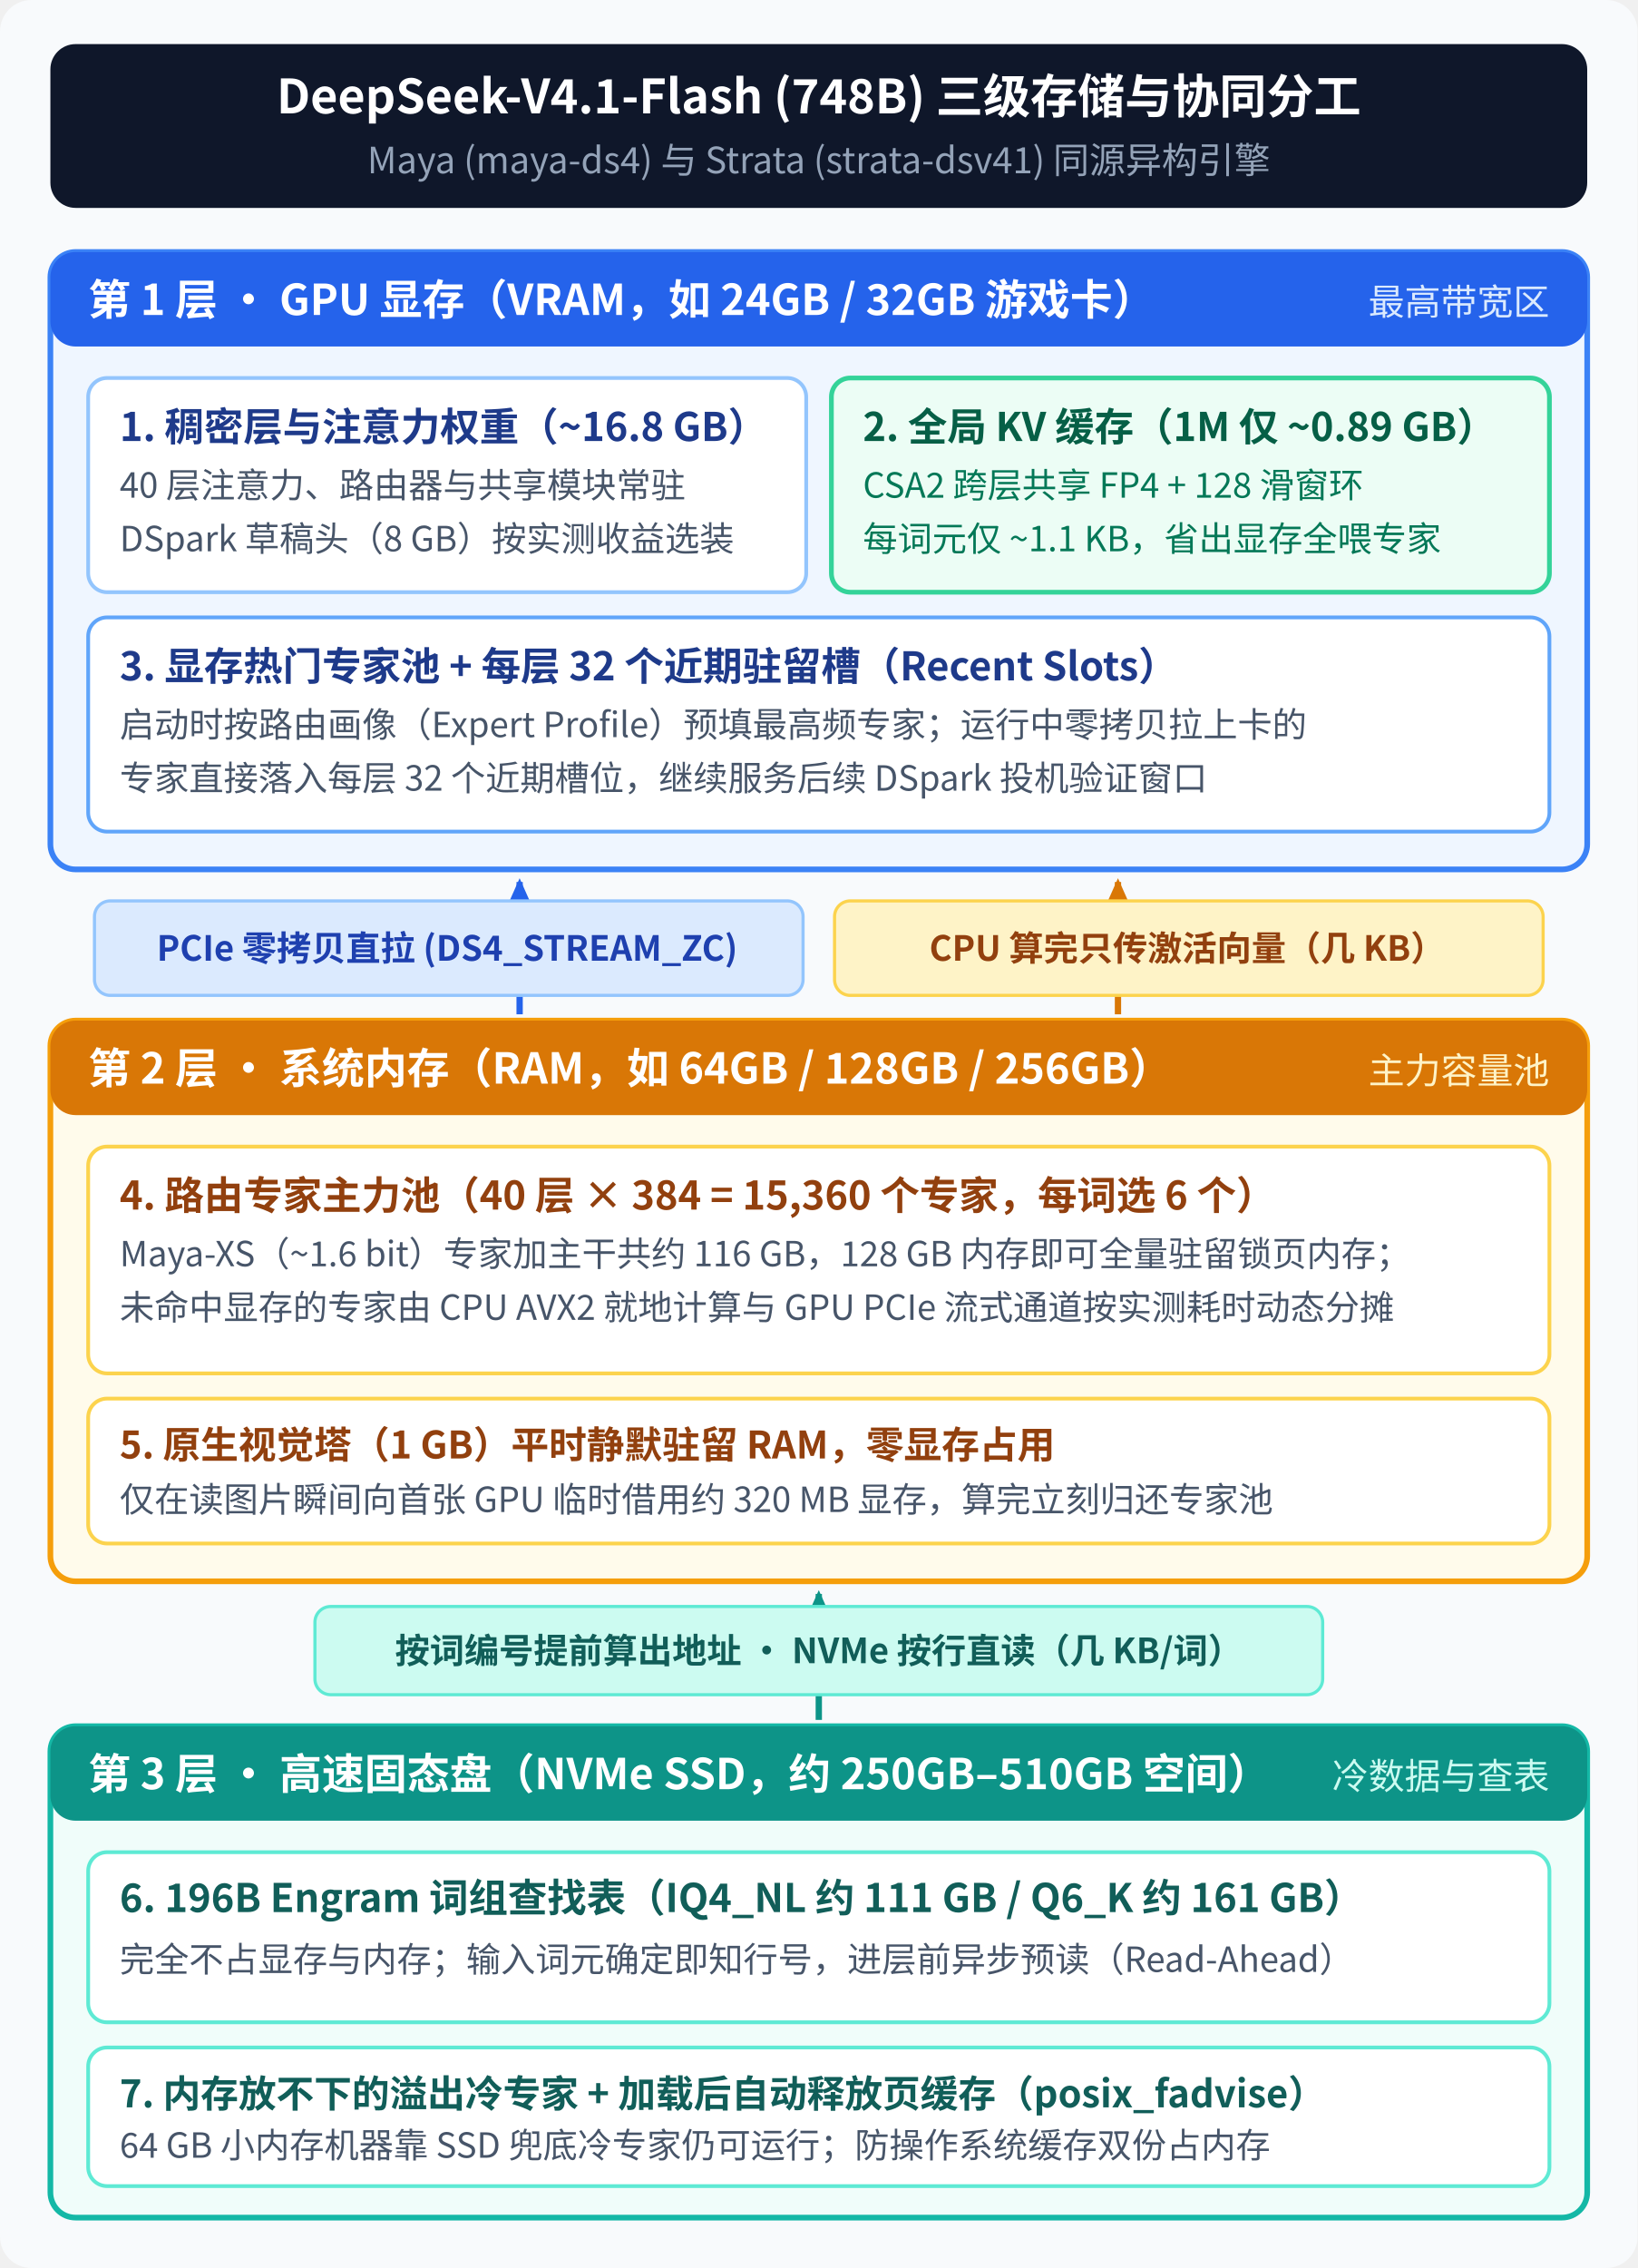
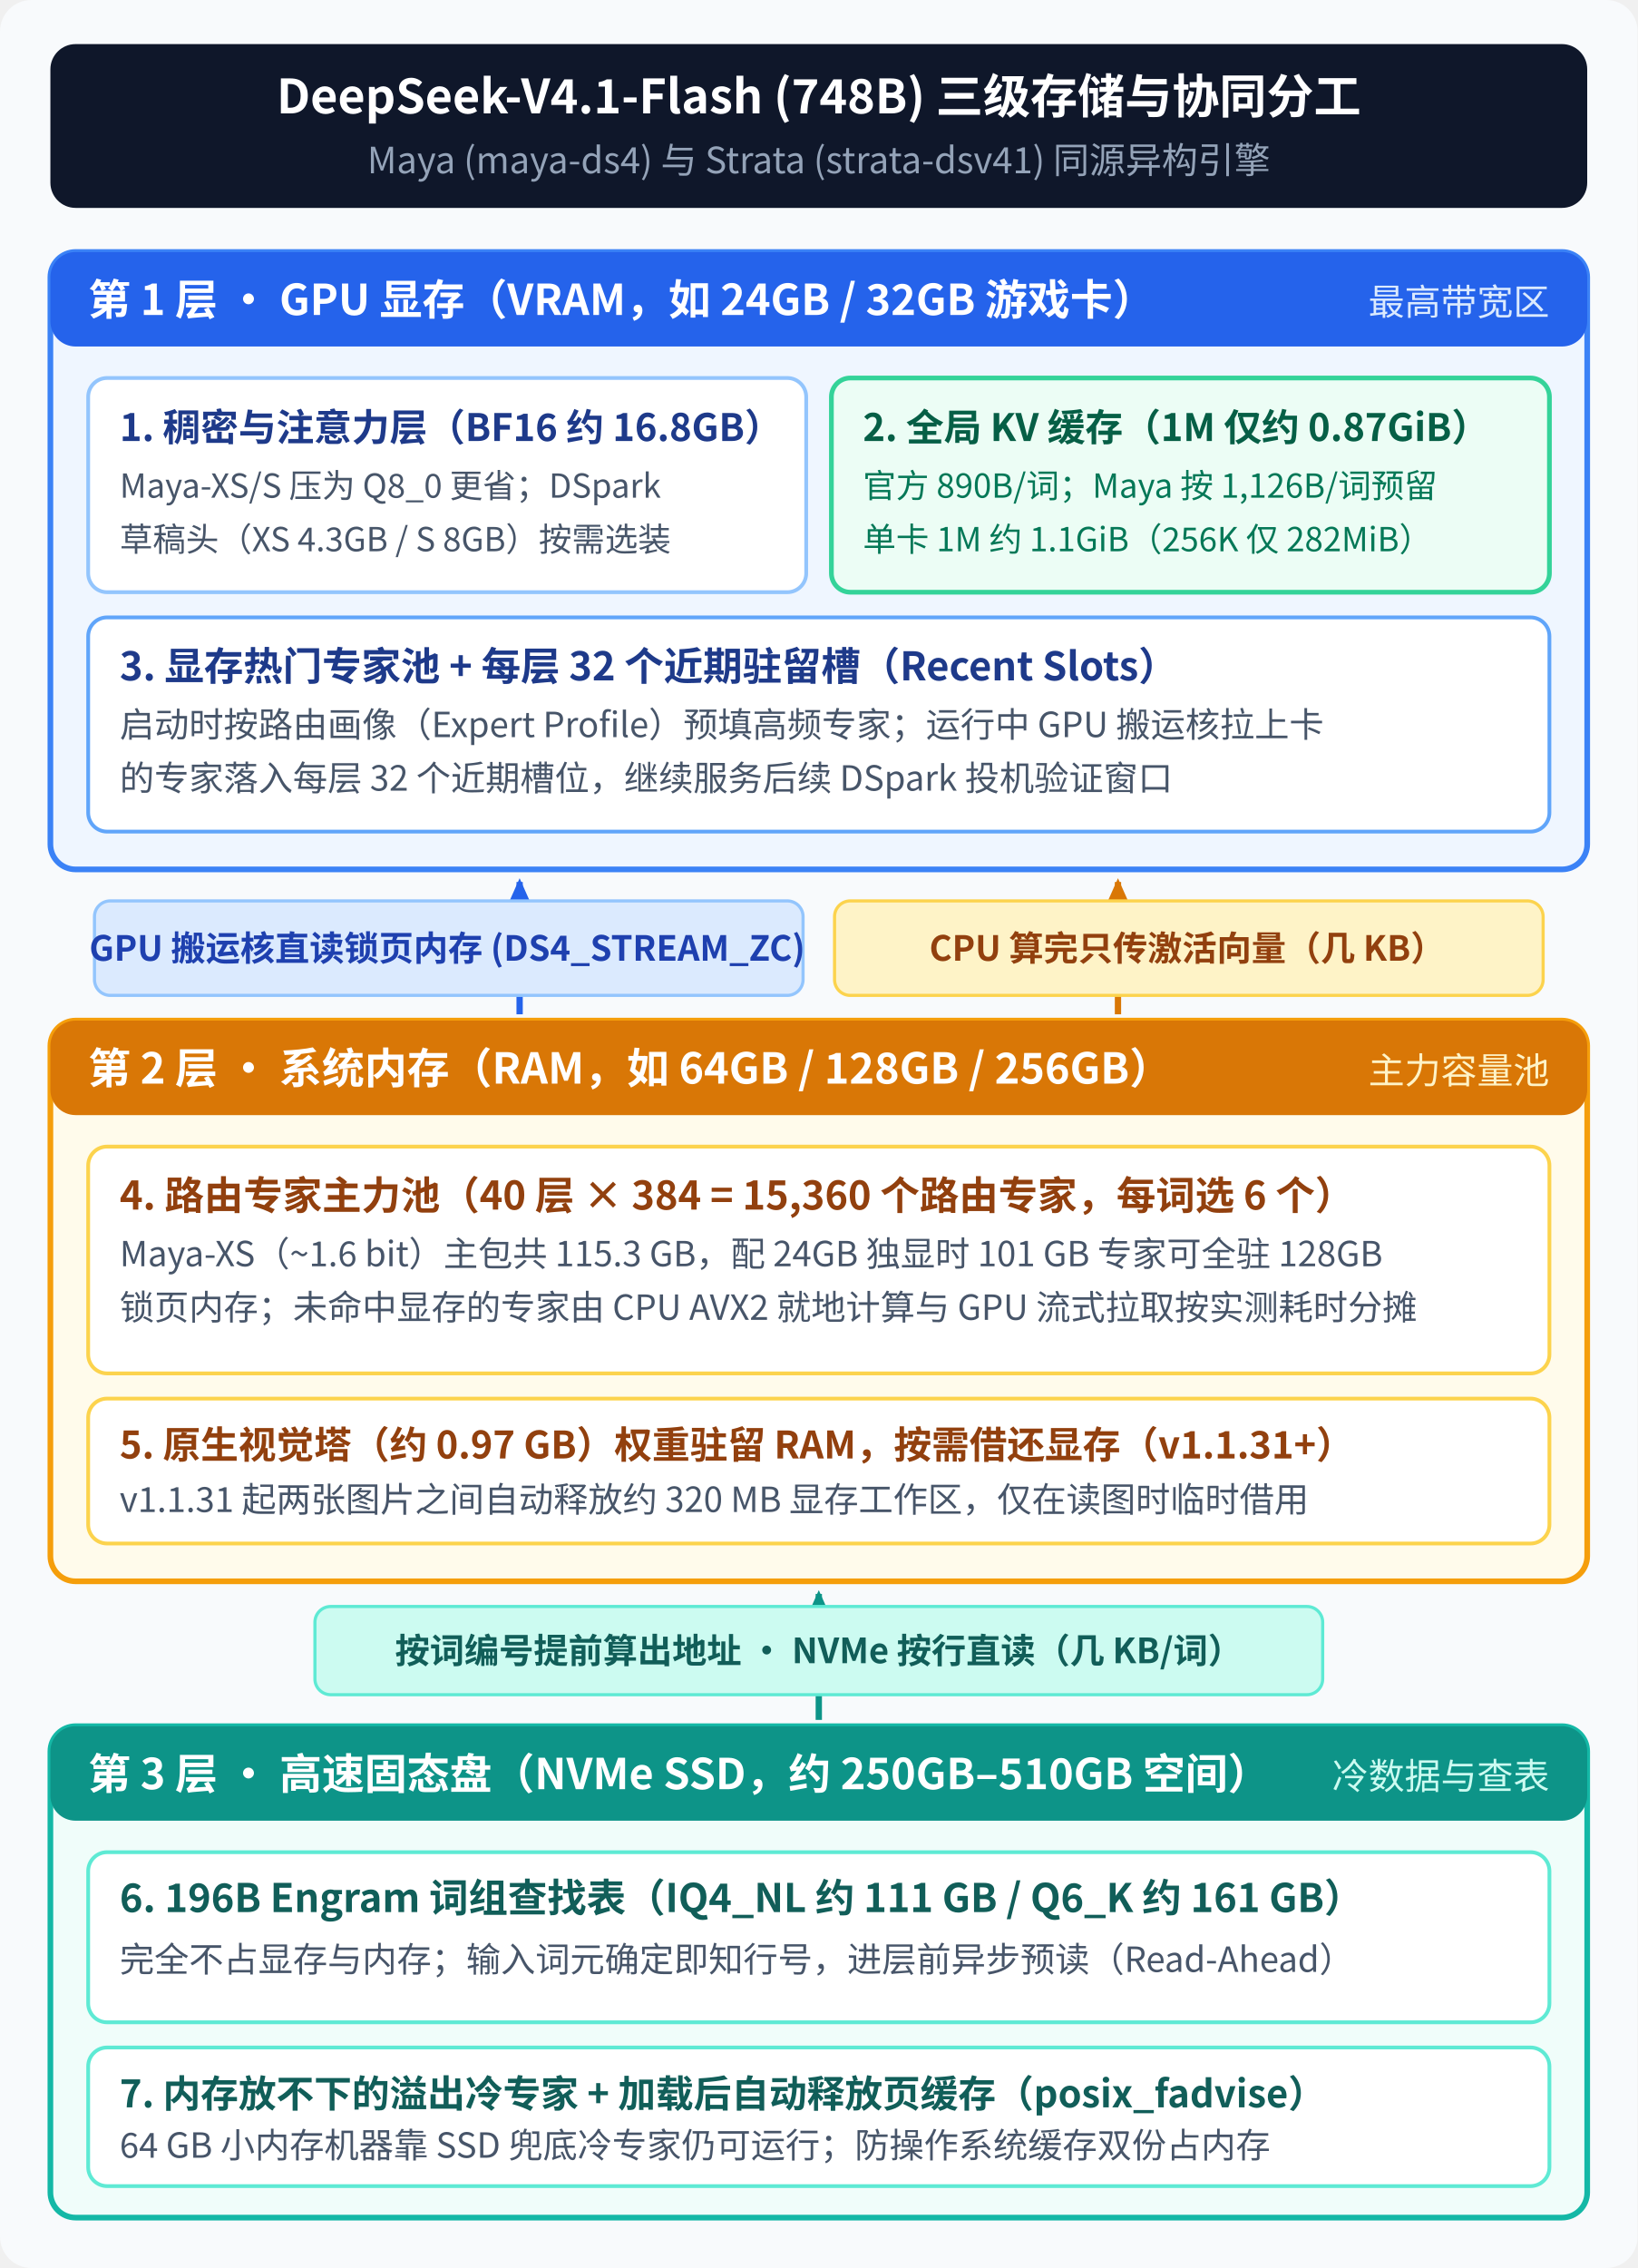
<svg xmlns="http://www.w3.org/2000/svg" viewBox="0 0 520 720" width="520" height="720" font-family="'WenQuanYi Micro Hei', 'Noto Sans CJK SC', 'Microsoft YaHei', sans-serif">
  <defs>
    <marker id="arrow-blue" viewBox="0 0 10 10" refX="8" refY="5" markerWidth="6" markerHeight="6" orient="auto-start-reverse">
      <path d="M 0 1 L 9 5 L 0 9 z" fill="#2563eb" />
    </marker>
    <marker id="arrow-amber" viewBox="0 0 10 10" refX="8" refY="5" markerWidth="6" markerHeight="6" orient="auto-start-reverse">
      <path d="M 0 1 L 9 5 L 0 9 z" fill="#d97706" />
    </marker>
    <marker id="arrow-teal" viewBox="0 0 10 10" refX="8" refY="5" markerWidth="6" markerHeight="6" orient="auto-start-reverse">
      <path d="M 0 1 L 9 5 L 0 9 z" fill="#0d9488" />
    </marker>
  </defs>
  <rect width="520" height="720" fill="#f8fafc" rx="10" />
  <rect x="16" y="14" width="488" height="52" rx="8" fill="#0f172a" />
  <text x="260" y="36" text-anchor="middle" fill="#ffffff" font-size="15" font-weight="bold">DeepSeek-V4.1-Flash (748B) 三级存储与协同分工</text>
  <text x="260" y="55" text-anchor="middle" fill="#94a3b8" font-size="11.5">Maya (maya-ds4) 与 Strata (strata-dsv41) 同源异构引擎</text>
  <rect x="16" y="80" width="488" height="196" rx="8" fill="#eff6ff" stroke="#3b82f6" stroke-width="1.8" />
  <rect x="16" y="80" width="488" height="30" rx="8" fill="#2563eb" />
  <text x="28" y="100" fill="#ffffff" font-size="13.5" font-weight="bold">第 1 层 · GPU 显存（VRAM，如 24GB / 32GB 游戏卡）</text>
  <text x="492" y="100" text-anchor="end" fill="#dbeafe" font-size="11.5">最高带宽区</text>
  <rect x="28" y="120" width="228" height="68" rx="6" fill="#ffffff" stroke="#93c5fd" stroke-width="1.2" />
-   <text x="38" y="140" fill="#1e3a8a" font-size="12.5" font-weight="bold">1. 稠密层与注意力权重（~16.8 GB）</text>
-   <text x="38" y="158" fill="#475569" font-size="11">40 层注意力、路由器与共享模块常驻</text>
-   <text x="38" y="175" fill="#475569" font-size="11">DSpark 草稿头（8 GB）按实测收益选装</text>
+   <text x="38" y="140" fill="#1e3a8a" font-size="12" font-weight="bold">1. 稠密与注意力层（BF16 约 16.8GB）</text>
+   <text x="38" y="158" fill="#475569" font-size="10.5">Maya-XS/S 压为 Q8_0 更省；DSpark</text>
+   <text x="38" y="175" fill="#475569" font-size="10.5">草稿头（XS 4.3GB / S 8GB）按需选装</text>
  <rect x="264" y="120" width="228" height="68" rx="6" fill="#ecfdf5" stroke="#34d399" stroke-width="1.5" />
-   <text x="274" y="140" fill="#065f46" font-size="12.5" font-weight="bold">2. 全局 KV 缓存（1M 仅 ~0.89 GB）</text>
-   <text x="274" y="158" fill="#047857" font-size="11">CSA2 跨层共享 FP4 + 128 滑窗环</text>
-   <text x="274" y="175" fill="#047857" font-size="11">每词元仅 ~1.1 KB，省出显存全喂专家</text>
+   <text x="274" y="140" fill="#065f46" font-size="12" font-weight="bold">2. 全局 KV 缓存（1M 仅约 0.87GiB）</text>
+   <text x="274" y="158" fill="#047857" font-size="10.5">官方 890B/词；Maya 按 1,126B/词预留</text>
+   <text x="274" y="175" fill="#047857" font-size="10.5">单卡 1M 约 1.1GiB（256K 仅 282MiB）</text>
  <rect x="28" y="196" width="464" height="68" rx="6" fill="#ffffff" stroke="#60a5fa" stroke-width="1.2" />
  <text x="38" y="216" fill="#1e3a8a" font-size="12.5" font-weight="bold">3. 显存热门专家池 + 每层 32 个近期驻留槽（Recent Slots）</text>
-   <text x="38" y="234" fill="#475569" font-size="11">启动时按路由画像（Expert Profile）预填最高频专家；运行中零拷贝拉上卡的</text>
-   <text x="38" y="251" fill="#475569" font-size="11">专家直接落入每层 32 个近期槽位，继续服务后续 DSpark 投机验证窗口</text>
+   <text x="38" y="234" fill="#475569" font-size="11">启动时按路由画像（Expert Profile）预填高频专家；运行中 GPU 搬运核拉上卡</text>
+   <text x="38" y="251" fill="#475569" font-size="11">的专家落入每层 32 个近期槽位，继续服务后续 DSpark 投机验证窗口</text>
  <line x1="165" y1="322" x2="165" y2="280" stroke="#2563eb" stroke-width="2" marker-end="url(#arrow-blue)" />
  <rect x="30" y="286" width="225" height="30" rx="5" fill="#dbeafe" stroke="#93c5fd" stroke-width="1" />
-   <text x="142" y="305" text-anchor="middle" fill="#1e40af" font-size="11" font-weight="bold">PCIe 零拷贝直拉 (DS4_STREAM_ZC)</text>
+   <text x="142" y="305" text-anchor="middle" fill="#1e40af" font-size="11" font-weight="bold">GPU 搬运核直读锁页内存 (DS4_STREAM_ZC)</text>
  <line x1="355" y1="322" x2="355" y2="280" stroke="#d97706" stroke-width="2" marker-end="url(#arrow-amber)" />
  <rect x="265" y="286" width="225" height="30" rx="5" fill="#fef3c7" stroke="#fcd34d" stroke-width="1" />
  <text x="377" y="305" text-anchor="middle" fill="#92400e" font-size="11" font-weight="bold">CPU 算完只传激活向量（几 KB）</text>
  <rect x="16" y="324" width="488" height="178" rx="8" fill="#fffbeb" stroke="#f59e0b" stroke-width="1.8" />
  <rect x="16" y="324" width="488" height="30" rx="8" fill="#d97706" />
  <text x="28" y="344" fill="#ffffff" font-size="13.5" font-weight="bold">第 2 层 · 系统内存（RAM，如 64GB / 128GB / 256GB）</text>
  <text x="492" y="344" text-anchor="end" fill="#fef3c7" font-size="11.5">主力容量池</text>
  <rect x="28" y="364" width="464" height="72" rx="6" fill="#ffffff" stroke="#fcd34d" stroke-width="1.2" />
-   <text x="38" y="384" fill="#92400e" font-size="12.5" font-weight="bold">4. 路由专家主力池（40 层 × 384 = 15,360 个专家，每词选 6 个）</text>
-   <text x="38" y="402" fill="#475569" font-size="11">Maya-XS（~1.6 bit）专家加主干共约 116 GB，128 GB 内存即可全量驻留锁页内存；</text>
-   <text x="38" y="419" fill="#475569" font-size="11">未命中显存的专家由 CPU AVX2 就地计算与 GPU PCIe 流式通道按实测耗时动态分摊</text>
+   <text x="38" y="384" fill="#92400e" font-size="12.5" font-weight="bold">4. 路由专家主力池（40 层 × 384 = 15,360 个路由专家，每词选 6 个）</text>
+   <text x="38" y="402" fill="#475569" font-size="11">Maya-XS（~1.6 bit）主包共 115.3 GB，配 24GB 独显时 101 GB 专家可全驻 128GB</text>
+   <text x="38" y="419" fill="#475569" font-size="11">锁页内存；未命中显存的专家由 CPU AVX2 就地计算与 GPU 流式拉取按实测耗时分摊</text>
  <rect x="28" y="444" width="464" height="46" rx="6" fill="#ffffff" stroke="#fcd34d" stroke-width="1.2" />
-   <text x="38" y="463" fill="#92400e" font-size="12" font-weight="bold">5. 原生视觉塔（1 GB）平时静默驻留 RAM，零显存占用</text>
-   <text x="38" y="480" fill="#475569" font-size="11">仅在读图片瞬间向首张 GPU 临时借用约 320 MB 显存，算完立刻归还专家池</text>
+   <text x="38" y="463" fill="#92400e" font-size="12" font-weight="bold">5. 原生视觉塔（约 0.97 GB）权重驻留 RAM，按需借还显存（v1.1.31+）</text>
+   <text x="38" y="480" fill="#475569" font-size="11">v1.1.31 起两张图片之间自动释放约 320 MB 显存工作区，仅在读图时临时借用</text>
  <line x1="260" y1="546" x2="260" y2="506" stroke="#0d9488" stroke-width="2" marker-end="url(#arrow-teal)" />
  <rect x="100" y="510" width="320" height="28" rx="5" fill="#ccfbf1" stroke="#5eead4" stroke-width="1" />
  <text x="260" y="528" text-anchor="middle" fill="#115e59" font-size="11" font-weight="bold">按词编号提前算出地址 · NVMe 按行直读（几 KB/词）</text>
  <rect x="16" y="548" width="488" height="156" rx="8" fill="#f0fdfa" stroke="#14b8a6" stroke-width="1.8" />
  <rect x="16" y="548" width="488" height="30" rx="8" fill="#0d9488" />
  <text x="28" y="568" fill="#ffffff" font-size="13.5" font-weight="bold">第 3 层 · 高速固态盘（NVMe SSD，约 250GB–510GB 空间）</text>
  <text x="492" y="568" text-anchor="end" fill="#ccfbf1" font-size="11.5">冷数据与查表</text>
  <rect x="28" y="588" width="464" height="54" rx="6" fill="#ffffff" stroke="#5eead4" stroke-width="1.2" />
  <text x="38" y="607" fill="#115e59" font-size="12.5" font-weight="bold">6. 196B Engram 词组查找表（IQ4_NL 约 111 GB / Q6_K 约 161 GB）</text>
  <text x="38" y="626" fill="#475569" font-size="11">完全不占显存与内存；输入词元确定即知行号，进层前异步预读（Read-Ahead）</text>
  <rect x="28" y="650" width="464" height="44" rx="6" fill="#ffffff" stroke="#5eead4" stroke-width="1.2" />
  <text x="38" y="669" fill="#115e59" font-size="12" font-weight="bold">7. 内存放不下的溢出冷专家 + 加载后自动释放页缓存（posix_fadvise）</text>
  <text x="38" y="685" fill="#475569" font-size="11">64 GB 小内存机器靠 SSD 兜底冷专家仍可运行；防操作系统缓存双份占内存</text>
</svg>
